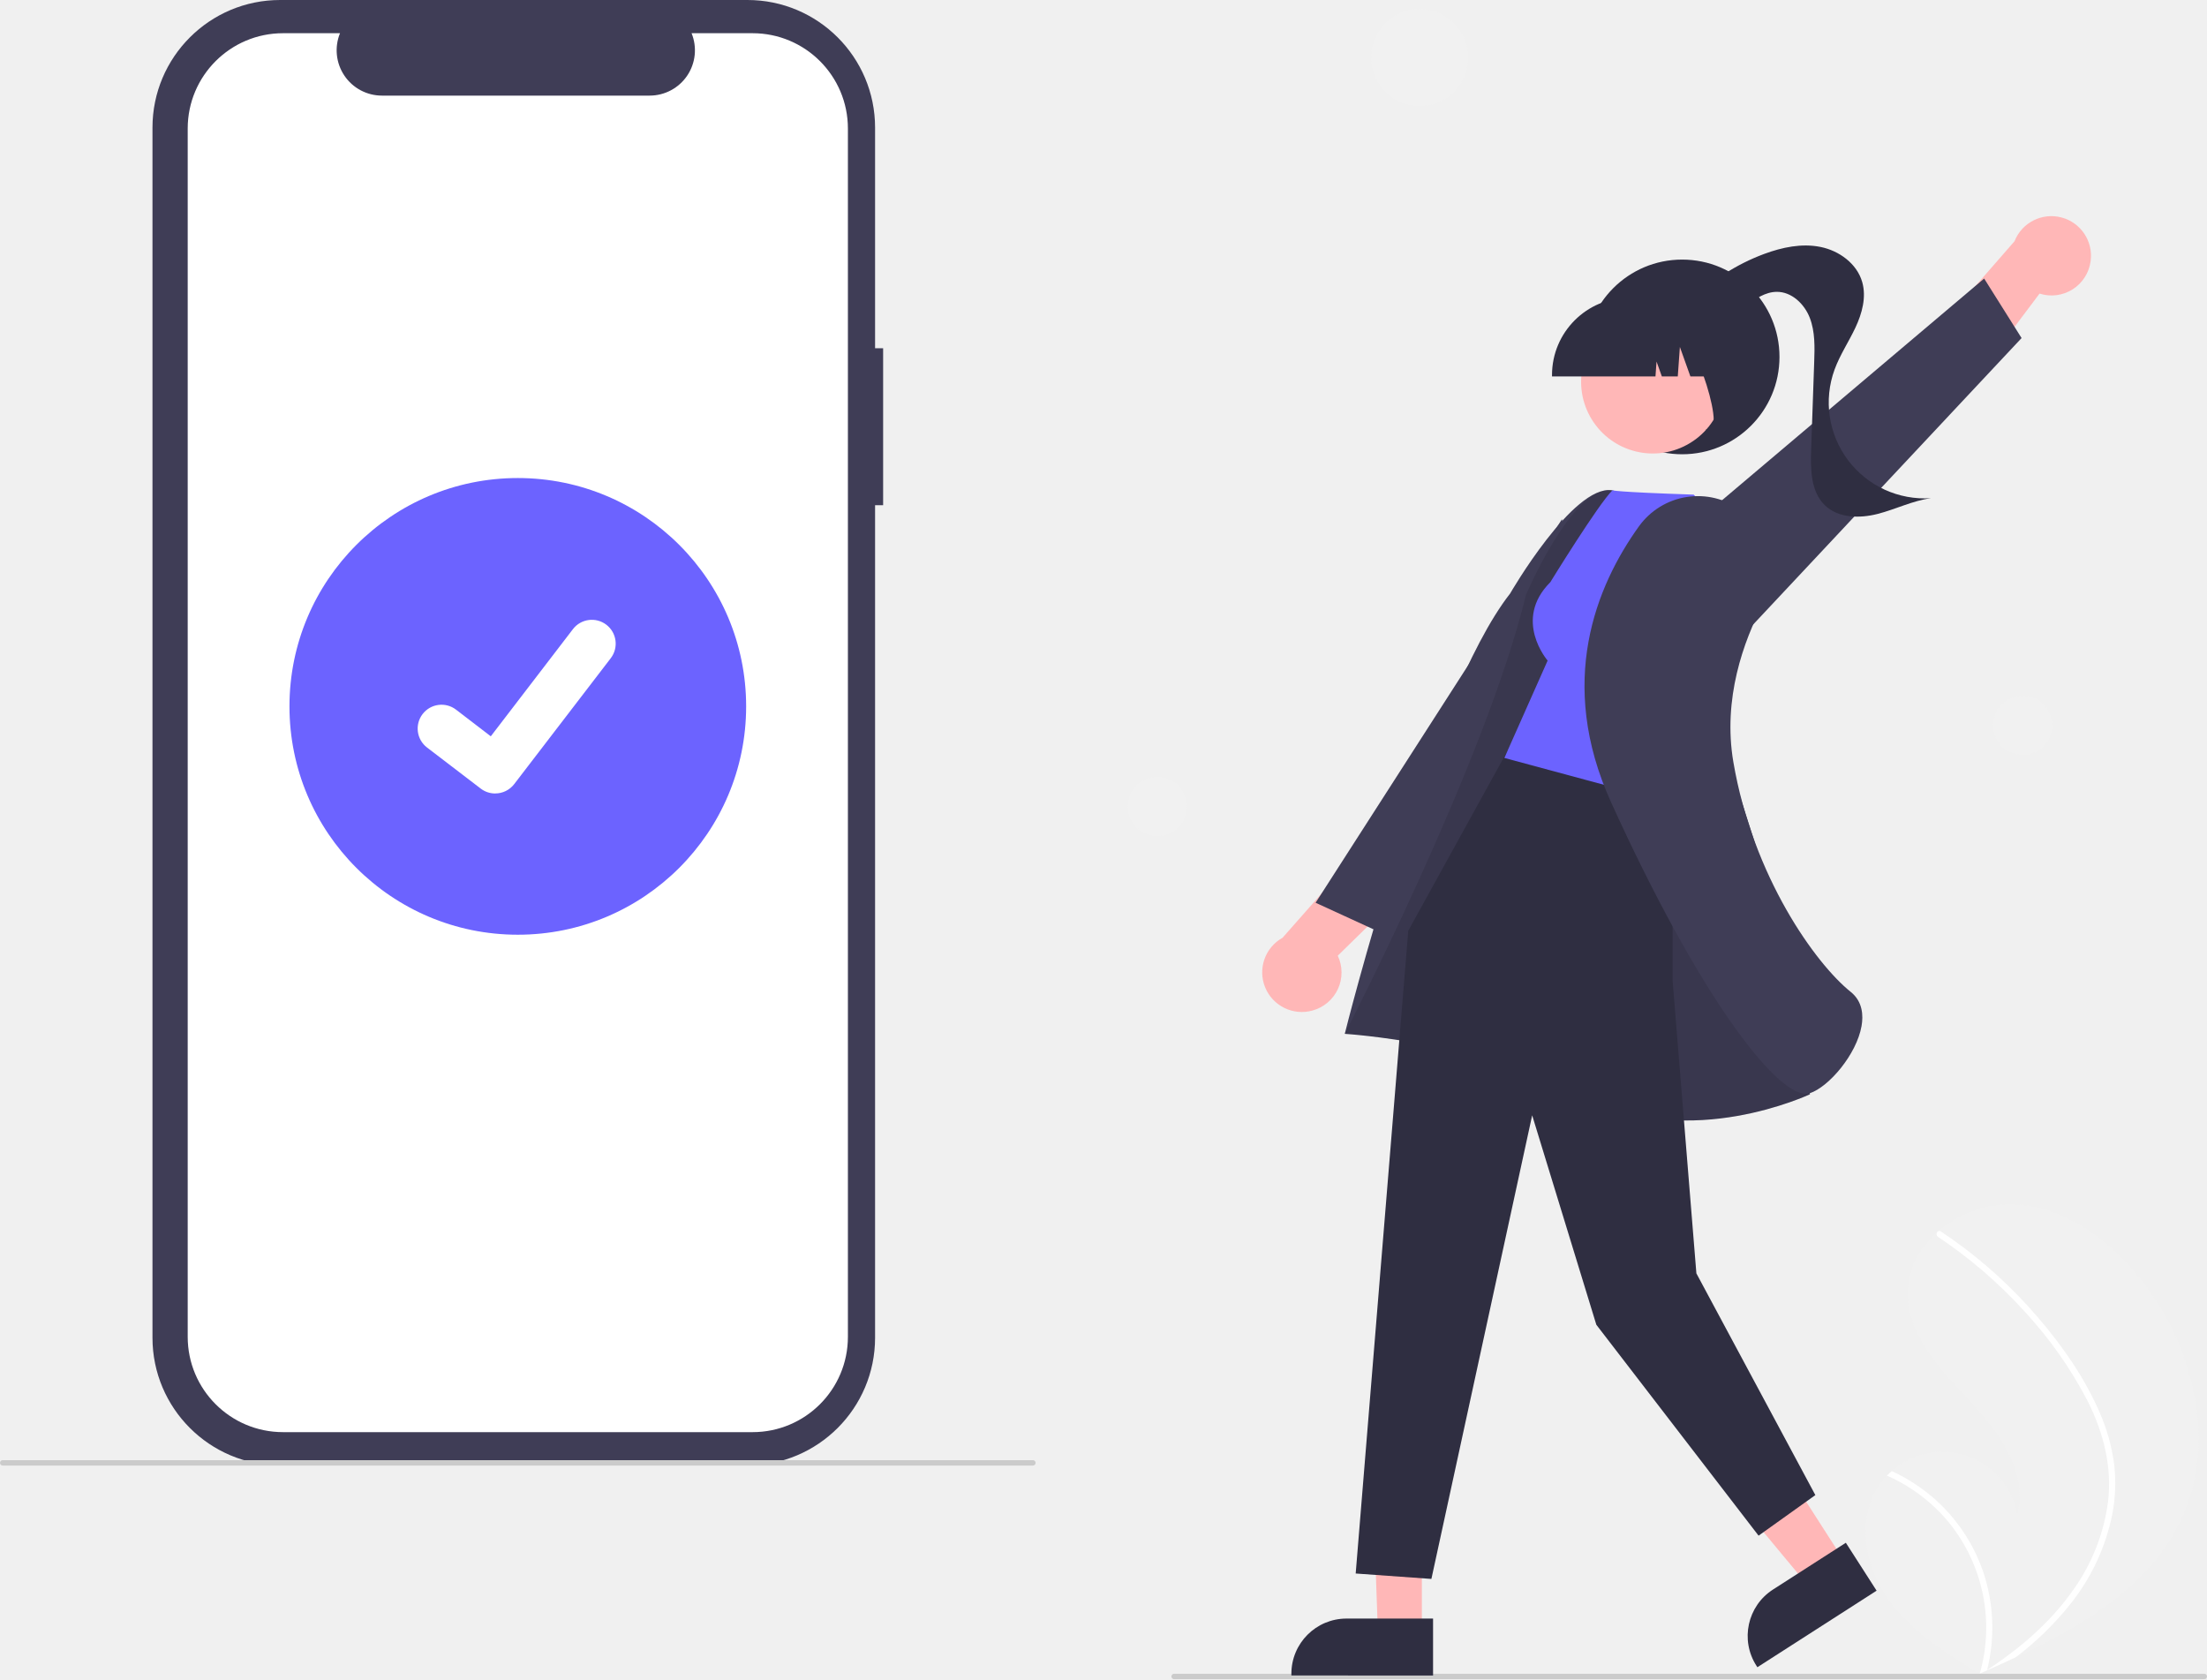
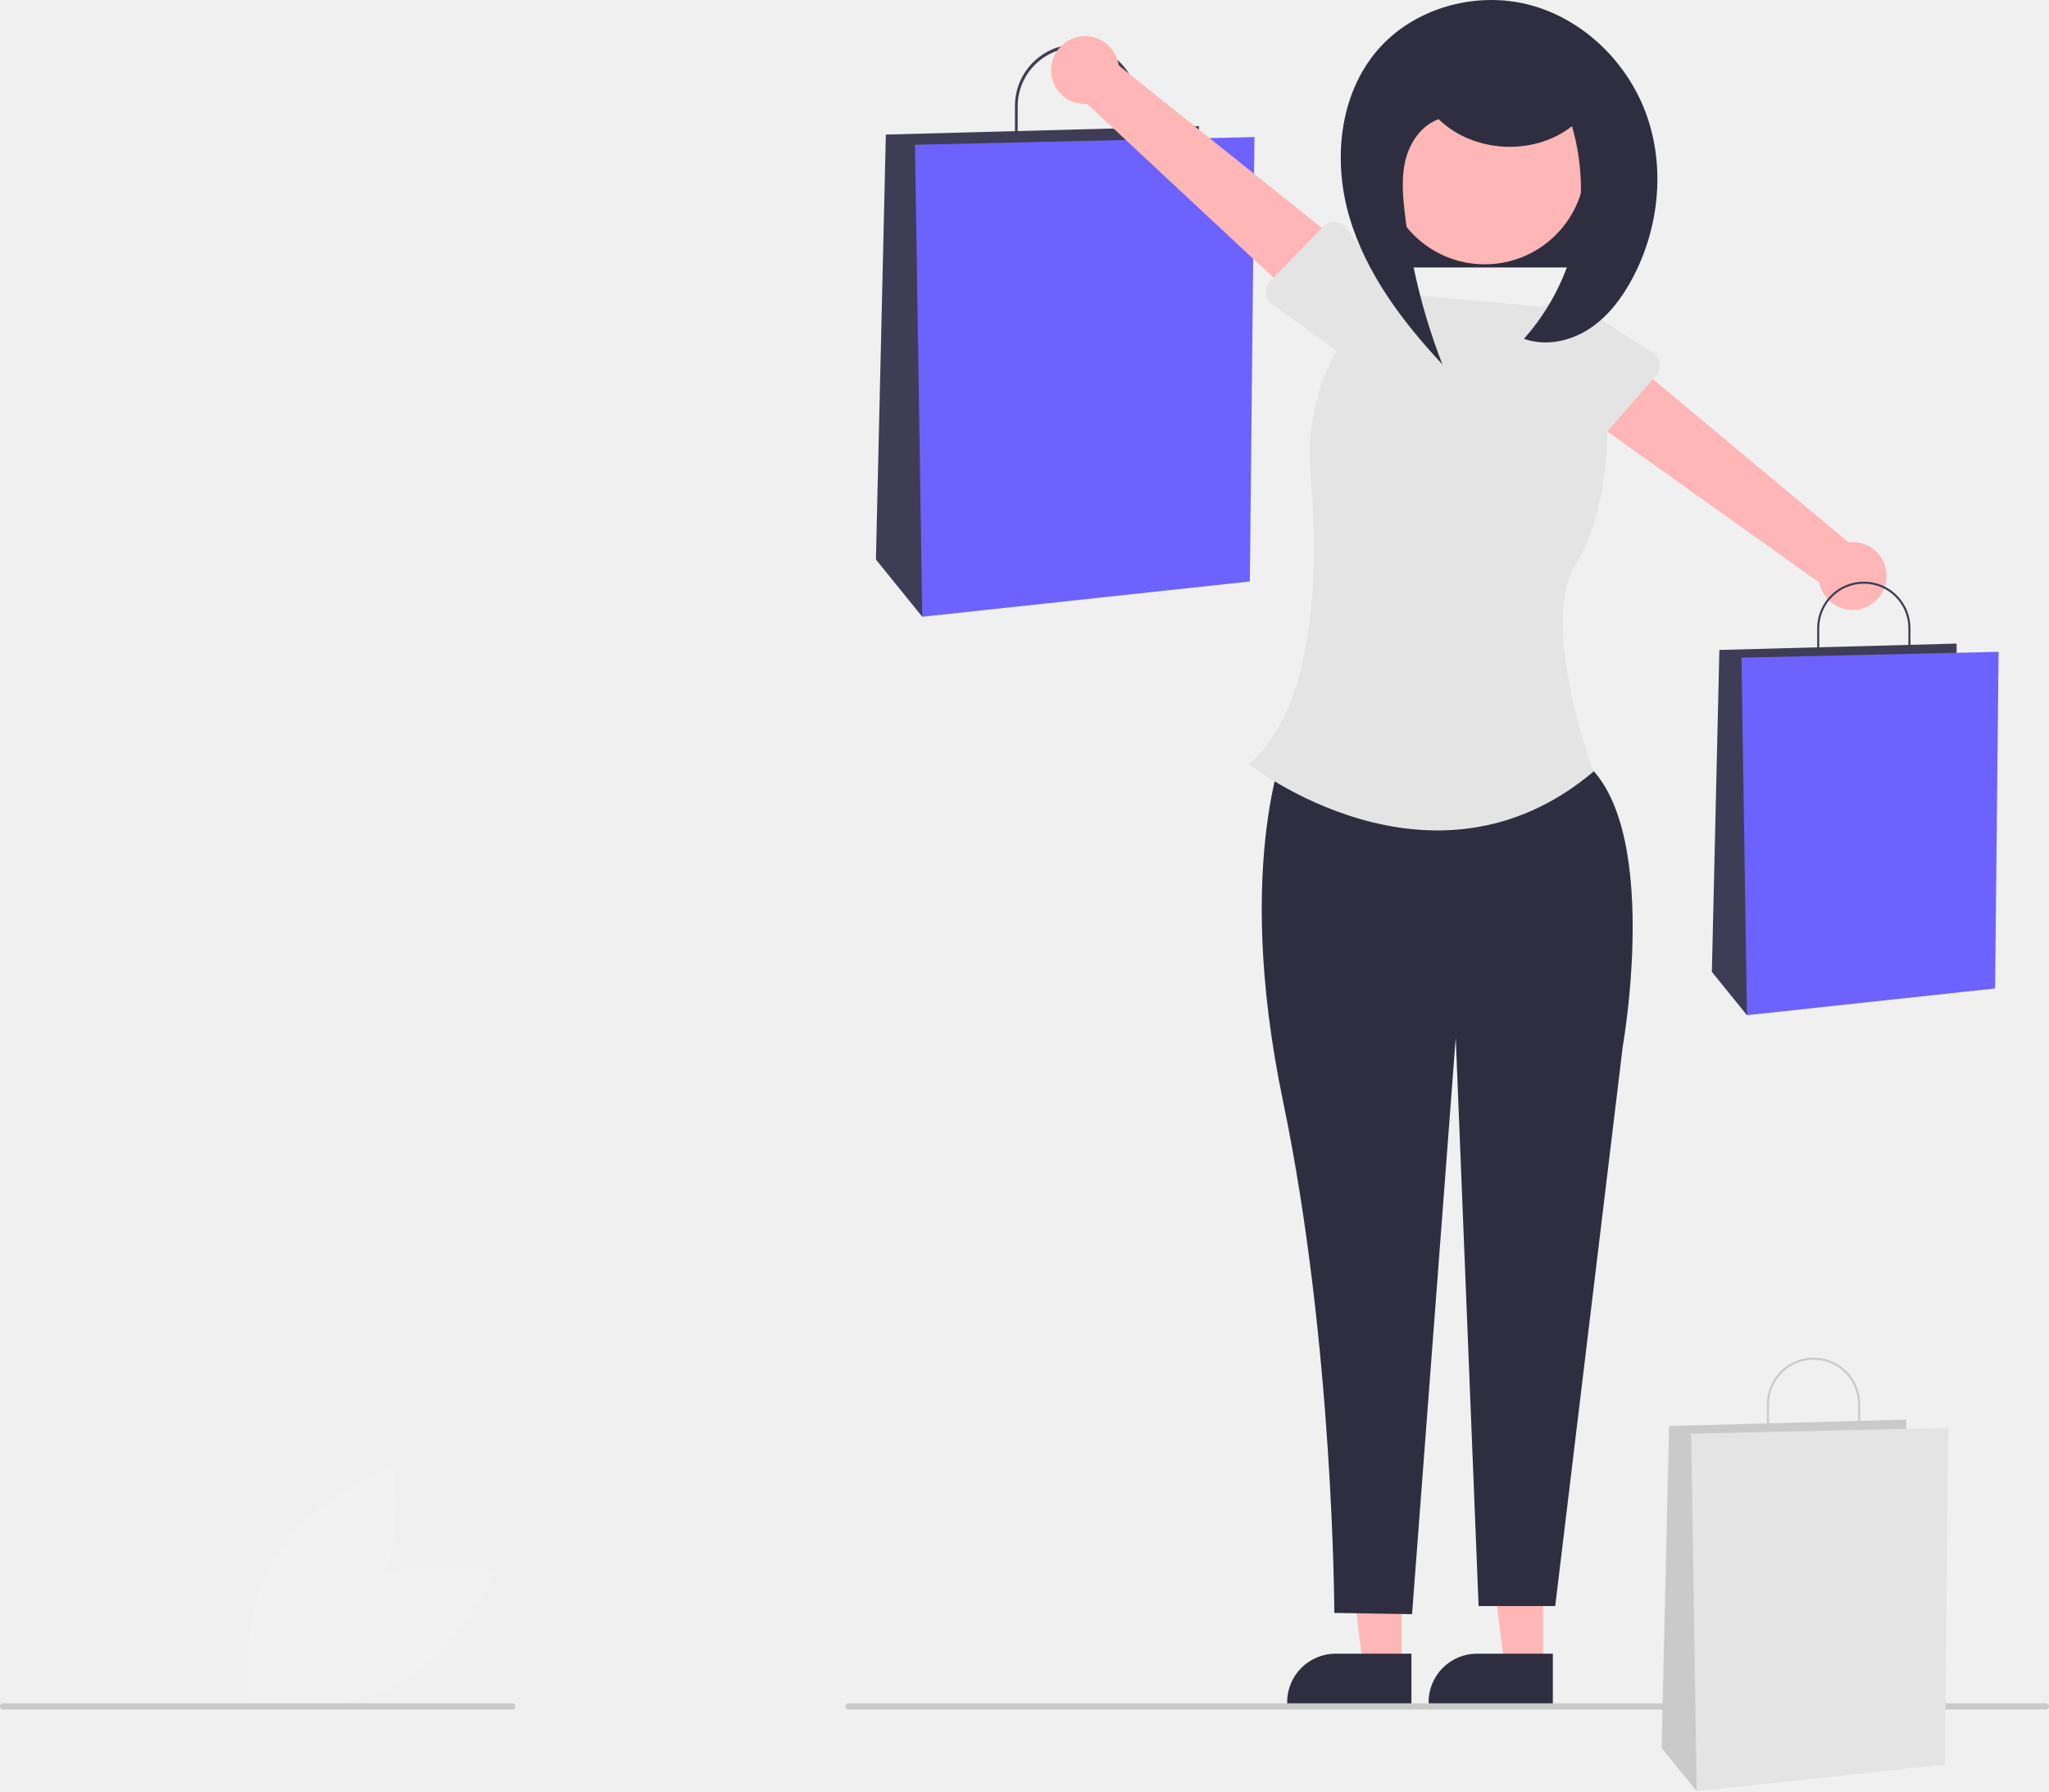
- <svg xmlns="http://www.w3.org/2000/svg" width="816.215" height="621" viewBox="0 0 816.215 621" role="img" artist="Katerina Limpitsouni" source="https://undraw.co/">
-   <path d="M518.501,268.281h-2.978V186.711A47.211,47.211,0,0,0,468.313,139.5H295.495a47.211,47.211,0,0,0-47.211,47.211V634.212a47.211,47.211,0,0,0,47.211,47.211H468.312a47.211,47.211,0,0,0,47.211-47.211v-307.868h2.978Z" transform="translate(-191.8923 -139.5)" fill="#3f3d56" />
-   <path d="M470.217,151.783H447.659A16.75,16.75,0,0,1,432.15,174.859H333.145a16.75,16.75,0,0,1-15.508-23.076H296.567A35.256,35.256,0,0,0,261.311,187.039V633.884a35.256,35.256,0,0,0,35.256,35.256H470.217a35.256,35.256,0,0,0,35.256-35.256h0V187.039A35.256,35.256,0,0,0,470.217,151.783Z" transform="translate(-191.8923 -139.5)" fill="#fff" />
-   <path d="M573.892,681.5h-381a1,1,0,0,1,0-2h381a1,1,0,0,1,0,2Z" transform="translate(-191.8923 -139.5)" fill="#cbcbcb" />
-   <circle id="baf12095-0797-4180-a98d-6422936d747a" data-name="Ellipse 44" cx="191.5" cy="261.234" r="84.446" fill="#6c63ff" />
-   <path id="b582f34e-fd02-4670-b1d8-d23f069ed737-360" data-name="Path 395" d="M375.024,432.947a8.758,8.758,0,0,1-5.269-1.751l-.094-.071-19.846-15.182a8.819,8.819,0,1,1,10.732-13.998l12.855,9.858L403.778,372.174a8.816,8.816,0,0,1,12.36-1.633l.003.002-.189.262.194-.262a8.826,8.826,0,0,1,1.631,12.362l-35.729,46.592a8.821,8.821,0,0,1-7.015,3.439Z" transform="translate(-191.8923 -139.5)" fill="#fff" />
-   <path d="M886.137,689.8a26.263,26.263,0,0,1,3.606-4.595c.565-.586,1.16-1.137,1.774-1.674a28.142,28.142,0,0,1,46.402,16.007c4.124-15.252-6.612-30.276-17.406-41.816-10.8-11.536-23.143-24.191-23.081-39.998.03-8.796,4.333-16.643,10.829-22.46.2-.176.401-.352.605-.522a41.071,41.071,0,0,1,28.288-9.858c19.199,1.028,35.963,13.932,47.605,29.238,18.739,24.627,26.95,59.197,13.832,87.231-11.539,24.656-36.149,39.298-61.265,51.069q-5.261,2.466-10.501,4.783c-.023.006-.048.023-.071.029-.168.074-.336.148-.494.224-.721.318-1.442.636-2.157.95l.331.216,1.033.669c-.358-.217-.712-.427-1.07-.644-.107-.066-.219-.127-.325-.193-12.336-7.402-24.843-15.232-33.365-26.788C881.867,719.67,878.313,702.484,886.137,689.8Z" transform="translate(-191.8923 -139.5)" fill="#f1f1f1" />
-   <path d="M968.44,661.936a69.818,69.818,0,0,1,5.376,19.53,60.624,60.624,0,0,1-.731,18.012,77.675,77.675,0,0,1-15.577,33.322,111.792,111.792,0,0,1-20.182,19.62q-5.26,2.466-10.501,4.783c-.023.006-.048.023-.072.029-.168.074-.336.148-.494.224-.721.318-1.442.636-2.157.95l.331.216,1.033.669c-.358-.217-.712-.427-1.07-.644-.106-.066-.219-.127-.325-.193a61.796,61.796,0,0,0-11.207-55.647A62.325,62.325,0,0,0,889.743,685.205c.564-.586,1.16-1.137,1.774-1.674a64.619,64.619,0,0,1,9.904,5.655,63.317,63.317,0,0,1,23.959,31.74,64.735,64.735,0,0,1,1.405,36.188c.619-.405,1.241-.82,1.845-1.234,11.492-7.75,22.083-17.057,30.061-28.471a72.261,72.261,0,0,0,12.822-32.585c1.529-12.834-1.682-25.454-7.412-36.905a151.257,151.257,0,0,0-23.696-33.67,171.872,171.872,0,0,0-31.776-27.322,1.236,1.236,0,0,1-.366-1.664,1.051,1.051,0,0,1,.605-.522.915.915,0,0,1,.78.158c1.44.961,2.868,1.931,4.279,2.929a173.822,173.822,0,0,1,31.765,29.016C954.721,637.4,962.94,649.126,968.44,661.936Z" transform="translate(-191.8923 -139.5)" fill="#fff" />
-   <circle id="ae2e9f9a-ed63-4994-961d-af4fbb6f5199" data-name="Ellipse 44" cx="525.042" cy="21.276" r="17.934" fill="#f1f1f1" />
-   <circle id="b777be60-18da-4893-88a8-55a275d98bc2" data-name="Ellipse 44" cx="748.042" cy="268.276" r="10.934" fill="#f1f1f1" />
-   <circle id="a703acd2-aa23-4bff-9a86-75b7d9a928c1" data-name="Ellipse 44" cx="428.042" cy="298.276" r="10.934" fill="#f1f1f1" />
-   <path d="M626.108,760.5h381a1,1,0,1,0,0-2h-381a1,1,0,0,0,0,2Z" transform="translate(-191.8923 -139.5)" fill="#cbcbcb" />
-   <path d="M965.062,236.135a14.652,14.652,0,0,0-28.137-7.426l-30.917,35.444,9.072,25.337,31.093-41.415A14.573,14.573,0,0,0,965.062,236.135Z" transform="translate(-191.8923 -139.5)" fill="#ffb7b7" />
-   <polygon points="645.013 234.549 747.642 125.02 733.799 103.012 605.076 211.876 645.013 234.549" fill="#3f3d56" />
-   <circle cx="622.108" cy="132" r="36" fill="#2f2e41" />
-   <path d="M816.894,251.163A75.485,75.485,0,0,1,844.357,233.404c6.639-2.459,13.865-3.979,20.805-2.582,6.941,1.397,13.504,6.198,15.44,13.008,1.583,5.568-.052,11.564-2.509,16.806-2.457,5.242-5.738,10.102-7.725,15.54a35.468,35.468,0,0,0,35.689,47.562c-6.819.914-13.105,4.119-19.771,5.825-6.666,1.706-14.533,1.59-19.486-3.185-5.241-5.052-5.346-13.267-5.093-20.542q.565-16.222,1.13-32.445c.192-5.515.356-11.208-1.633-16.356-1.989-5.148-6.716-9.656-12.235-9.609-4.183.035-7.885,2.569-11.239,5.068-3.354,2.499-6.905,5.165-11.071,5.536-4.166.372-8.923-2.711-8.611-6.882Z" transform="translate(-191.8923 -139.5)" fill="#2f2e41" />
-   <path d="M677.269,513.223a14.652,14.652,0,0,1-11.039-26.925l31.101-35.284,26.305,5.683-36.997,36.238a14.573,14.573,0,0,1-9.369,20.287Z" transform="translate(-191.8923 -139.5)" fill="#ffb7b7" />
-   <polygon points="587.698 247.405 510.183 344.705 486.555 333.857 577.665 192.012 587.698 247.405" fill="#3f3d56" />
-   <polygon points="525.848 541.211 507.374 540.921 509.596 603.887 525.845 603.887 525.848 541.211" fill="#ffb7b7" />
-   <path d="M721.882,738.082l-32.001-.001h-.001A20.395,20.395,0,0,0,669.486,758.474v.663l52.395.002Z" transform="translate(-191.8923 -139.5)" fill="#2f2e41" />
-   <polygon points="648.165 524.511 627.984 537.467 668.352 586.032 682.026 577.253 648.165 524.511" fill="#ffb7b7" />
-   <path d="M874.54,710.049,847.611,727.338l-.001.001a20.395,20.395,0,0,0-6.143,28.179l.358.558,44.091-28.307Z" transform="translate(-191.8923 -139.5)" fill="#2f2e41" />
-   <path d="M847.247,471.74s-44.84-148.927-59.25-150.94-37.628,38.213-37.628,38.213c-30.103,38.408-61.144,162.821-61.144,162.821s51.747,3.238,89.573,23.363,82.468-1.019,82.468-1.019Z" transform="translate(-191.8923 -139.5)" fill="#3f3d56" />
-   <path d="M847.247,471.74s-44.84-148.927-59.25-150.94-31.731,38.621-31.731,38.621c-15,62-67.041,162.413-67.041,162.413s51.747,3.238,89.573,23.363,82.468-1.019,82.468-1.019Z" transform="translate(-191.8923 -139.5)" opacity="0.1" style="isolation:isolate" />
-   <polygon points="618.567 287.682 618.567 362.517 627.374 470.921 671.374 552.921 650.374 567.921 590.374 489.921 566.643 412.472 529.374 583.921 501.374 581.921 520.82 344.21 557.721 277.3 618.567 287.682" fill="#2f2e41" />
-   <path d="M765.25,354.8c-14,14-1,29-1,29l-16,36,63,17,22.016-98.378-15-16c-30-1-30.016-1.622-30.016-1.622C782.994,325.944,765.25,354.8,765.25,354.8Z" transform="translate(-191.8923 -139.5)" fill="#6c63ff" />
-   <path d="M835.803,328.23a26.884,26.884,0,0,0-37.777,5.913c-15.838,22.052-30.482,57.661-10.305,102.072,32.399,71.31,60.593,107.814,72.055,107.811a4.56,4.56,0,0,0,1.473-.231c7.055-2.394,17.256-14.332,19.103-24.853.661-3.766.504-9.011-4-12.612-12.936-10.346-36.158-42.562-43.402-84.964-4.003-23.43,3.76-44.772,10.978-58.55a26.879,26.879,0,0,0-7.777-34.329h0Z" transform="translate(-191.8923 -139.5)" fill="#3f3d56" />
-   <circle cx="803.14" cy="280.711" r="26.5" transform="translate(-228.1167 280.1343) rotate(-28.6632)" fill="#ffb7b7" />
-   <path d="M765.872,278.707h38.266l.393-5.494,1.962,5.494h5.892l.778-10.889,3.889,10.889h11.401v-.539a28.624,28.624,0,0,0-28.592-28.592h-5.395A28.624,28.624,0,0,0,765.872,278.168Z" transform="translate(-191.8923 -139.5)" fill="#2f2e41" />
-   <path d="M822.67,298.454,839,293.156V253.5H808.156l.764.762C819.544,264.873,831.36,302.519,822.67,298.454Z" transform="translate(-191.8923 -139.5)" fill="#2f2e41" />
+ <svg xmlns="http://www.w3.org/2000/svg" width="652" height="570.125" viewBox="0 0 652 570.125" role="img" artist="Katerina Limpitsouni" source="https://undraw.co/">
+   <path d="M383.955,670.805c-21.42,11.55-30.615,36.063-30.615,36.063s25.533,5.787,46.953-5.763,30.615-36.063,30.615-36.063S405.375,659.255,383.955,670.805Z" transform="translate(-274 -164.9374)" fill="#f2f2f2" />
+   <path d="M391.002,678.744c-12.545,20.852-37.464,28.883-37.464,28.883s-4.579-25.777,7.967-46.63,37.464-28.883,37.464-28.883S403.548,657.892,391.002,678.744Z" transform="translate(-274 -164.9374)" fill="#f2f2f2" />
+   <rect x="437.445" y="40.125" width="76" height="45" fill="#2f2e41" />
+   <path d="M636.152,212.319h-39.184V198.655a19.592,19.592,0,0,1,39.184,0Zm-38.317-.868h37.449V198.655a18.725,18.725,0,0,0-37.449,0Z" transform="translate(-274 -164.9374)" fill="#3f3d56" />
+   <polygon points="381.527 45.502 381.527 40.162 281.877 42.832 278.723 178.092 293.471 196.31 381.527 45.502" fill="#3f3d56" />
+   <polygon points="399.167 43.622 291.158 46.08 293.471 196.31 397.705 185.075 399.167 43.622" fill="#6c63ff" />
+   <polygon points="490.997 530.355 478.737 530.355 472.905 483.067 490.999 483.067 490.997 530.355" fill="#ffb6b6" />
+   <path d="M768.123,707.176l-39.531-.001v-.5A15.387,15.387,0,0,1,743.979,691.289h.001l24.144.001Z" transform="translate(-274 -164.9374)" fill="#2f2e41" />
+   <polygon points="445.997 530.355 433.737 530.355 427.905 483.067 445.999 483.067 445.997 530.355" fill="#ffb6b6" />
+   <path d="M723.123,707.176l-39.531-.001v-.5A15.387,15.387,0,0,1,698.979,691.289h.001l24.144.001Z" transform="translate(-274 -164.9374)" fill="#2f2e41" />
+   <path d="M683.992,399.196s-17.912,38.575-1.73,116.22,16.316,162.888,16.316,162.888l24.744.403,13.9-183.52L744.5,676.118h24.378l21.485-178.069s14.138-79.513-17.39-93.75Z" transform="translate(-274 -164.9374)" fill="#2f2e41" />
+   <path d="M769.733,263.063,715.555,258.068l0,0c-16.99,12.384-26.525,34.625-24.568,57.574,2.654,31.115,1.756,73.934-19.542,92.536,0,0,58.049,45.816,109.615,2.35,0,0-17.633-47.238-5.527-66.102S792.007,272.563,769.733,263.063Z" transform="translate(-274 -164.9374)" fill="#e4e4e4" />
+   <path d="M608.527,186.179a10.743,10.743,0,0,0,11.44,11.852L691.5,264.789l12.821-19.53-74.346-59.48a10.801,10.801,0,0,0-21.448.399Z" transform="translate(-274 -164.9374)" fill="#ffb6b6" />
+   <path d="M678.142,254.476l16.97-17.432a4.817,4.817,0,0,1,7.281.438l14.712,19.283a13.377,13.377,0,0,1-18.719,19.116l-19.611-14.138a4.817,4.817,0,0,1-.633-7.266Z" transform="translate(-274 -164.9374)" fill="#e4e4e4" />
+   <path d="M874.284,348.749a10.743,10.743,0,0,0-12.081-11.199l-75.132-62.68-11.716,20.212,77.536,55.257a10.801,10.801,0,0,0,21.392-1.59Z" transform="translate(-274 -164.9374)" fill="#ffb6b6" />
+   <path d="M800.982,284.425l-15.975,18.348a4.817,4.817,0,0,1-7.294-.033l-15.761-18.435a13.377,13.377,0,0,1,17.628-20.126l20.366,13.027a4.817,4.817,0,0,1,1.036,7.22Z" transform="translate(-274 -164.9374)" fill="#e4e4e4" />
+   <path d="M881.918,375.253H852.237v-10.35a14.84,14.84,0,0,1,29.681,0Zm-29.024-.657h28.367V364.903a14.183,14.183,0,0,0-28.367,0Z" transform="translate(-274 -164.9374)" fill="#3f3d56" />
+   <polygon points="622.594 208.892 622.594 204.847 547.112 206.87 544.723 309.325 555.894 323.125 622.594 208.892" fill="#3f3d56" />
+   <polygon points="635.956 207.468 554.142 209.33 555.894 323.125 634.849 314.615 635.956 207.468" fill="#6c63ff" />
+   <circle cx="472.445" cy="52.125" r="32" fill="#ffb6b6" />
+   <path d="M731.712,202.801c11.07,10.848,30.334,11.888,42.507,2.294a71.784,71.784,0,0,1-15.288,67.676c6.772,2.447,14.567.837,20.62-3.063s10.535-9.854,13.918-16.21c8.374-15.735,10.47-34.947,4.546-51.758s-20.117-30.75-37.36-35.264-37.014,1.062-48.534,14.663c-12.046,14.222-13.998,35.061-8.719,52.936s16.858,33.226,29.579,46.847A195.465,195.465,0,0,1,720.926,232.021c-.647-5.737-1.025-11.651.595-17.193s5.61-10.703,11.17-12.26" transform="translate(-274 -164.9374)" fill="#2f2e41" />
+   <path d="M925,709.063H544a1,1,0,0,1,0-2H925a1,1,0,0,1,0,2Z" transform="translate(-274 -164.9374)" fill="#cacaca" />
+   <path d="M437,709.063H275a1,1,0,0,1,0-2H437a1,1,0,0,1,0,2Z" transform="translate(-274 -164.9374)" fill="#cacaca" />
+   <path d="M865.918,622.253H836.237v-10.35a14.84,14.84,0,0,1,29.681,0Zm-29.024-.657h28.367V611.903a14.183,14.183,0,0,0-28.367,0Z" transform="translate(-274 -164.9374)" fill="#cacaca" />
+   <polygon points="606.594 455.892 606.594 451.847 531.112 453.87 528.723 556.325 539.894 570.125 606.594 455.892" fill="#cacaca" />
+   <polygon points="619.956 454.468 538.142 456.33 539.894 570.125 618.849 561.615 619.956 454.468" fill="#e4e4e4" />
</svg>
